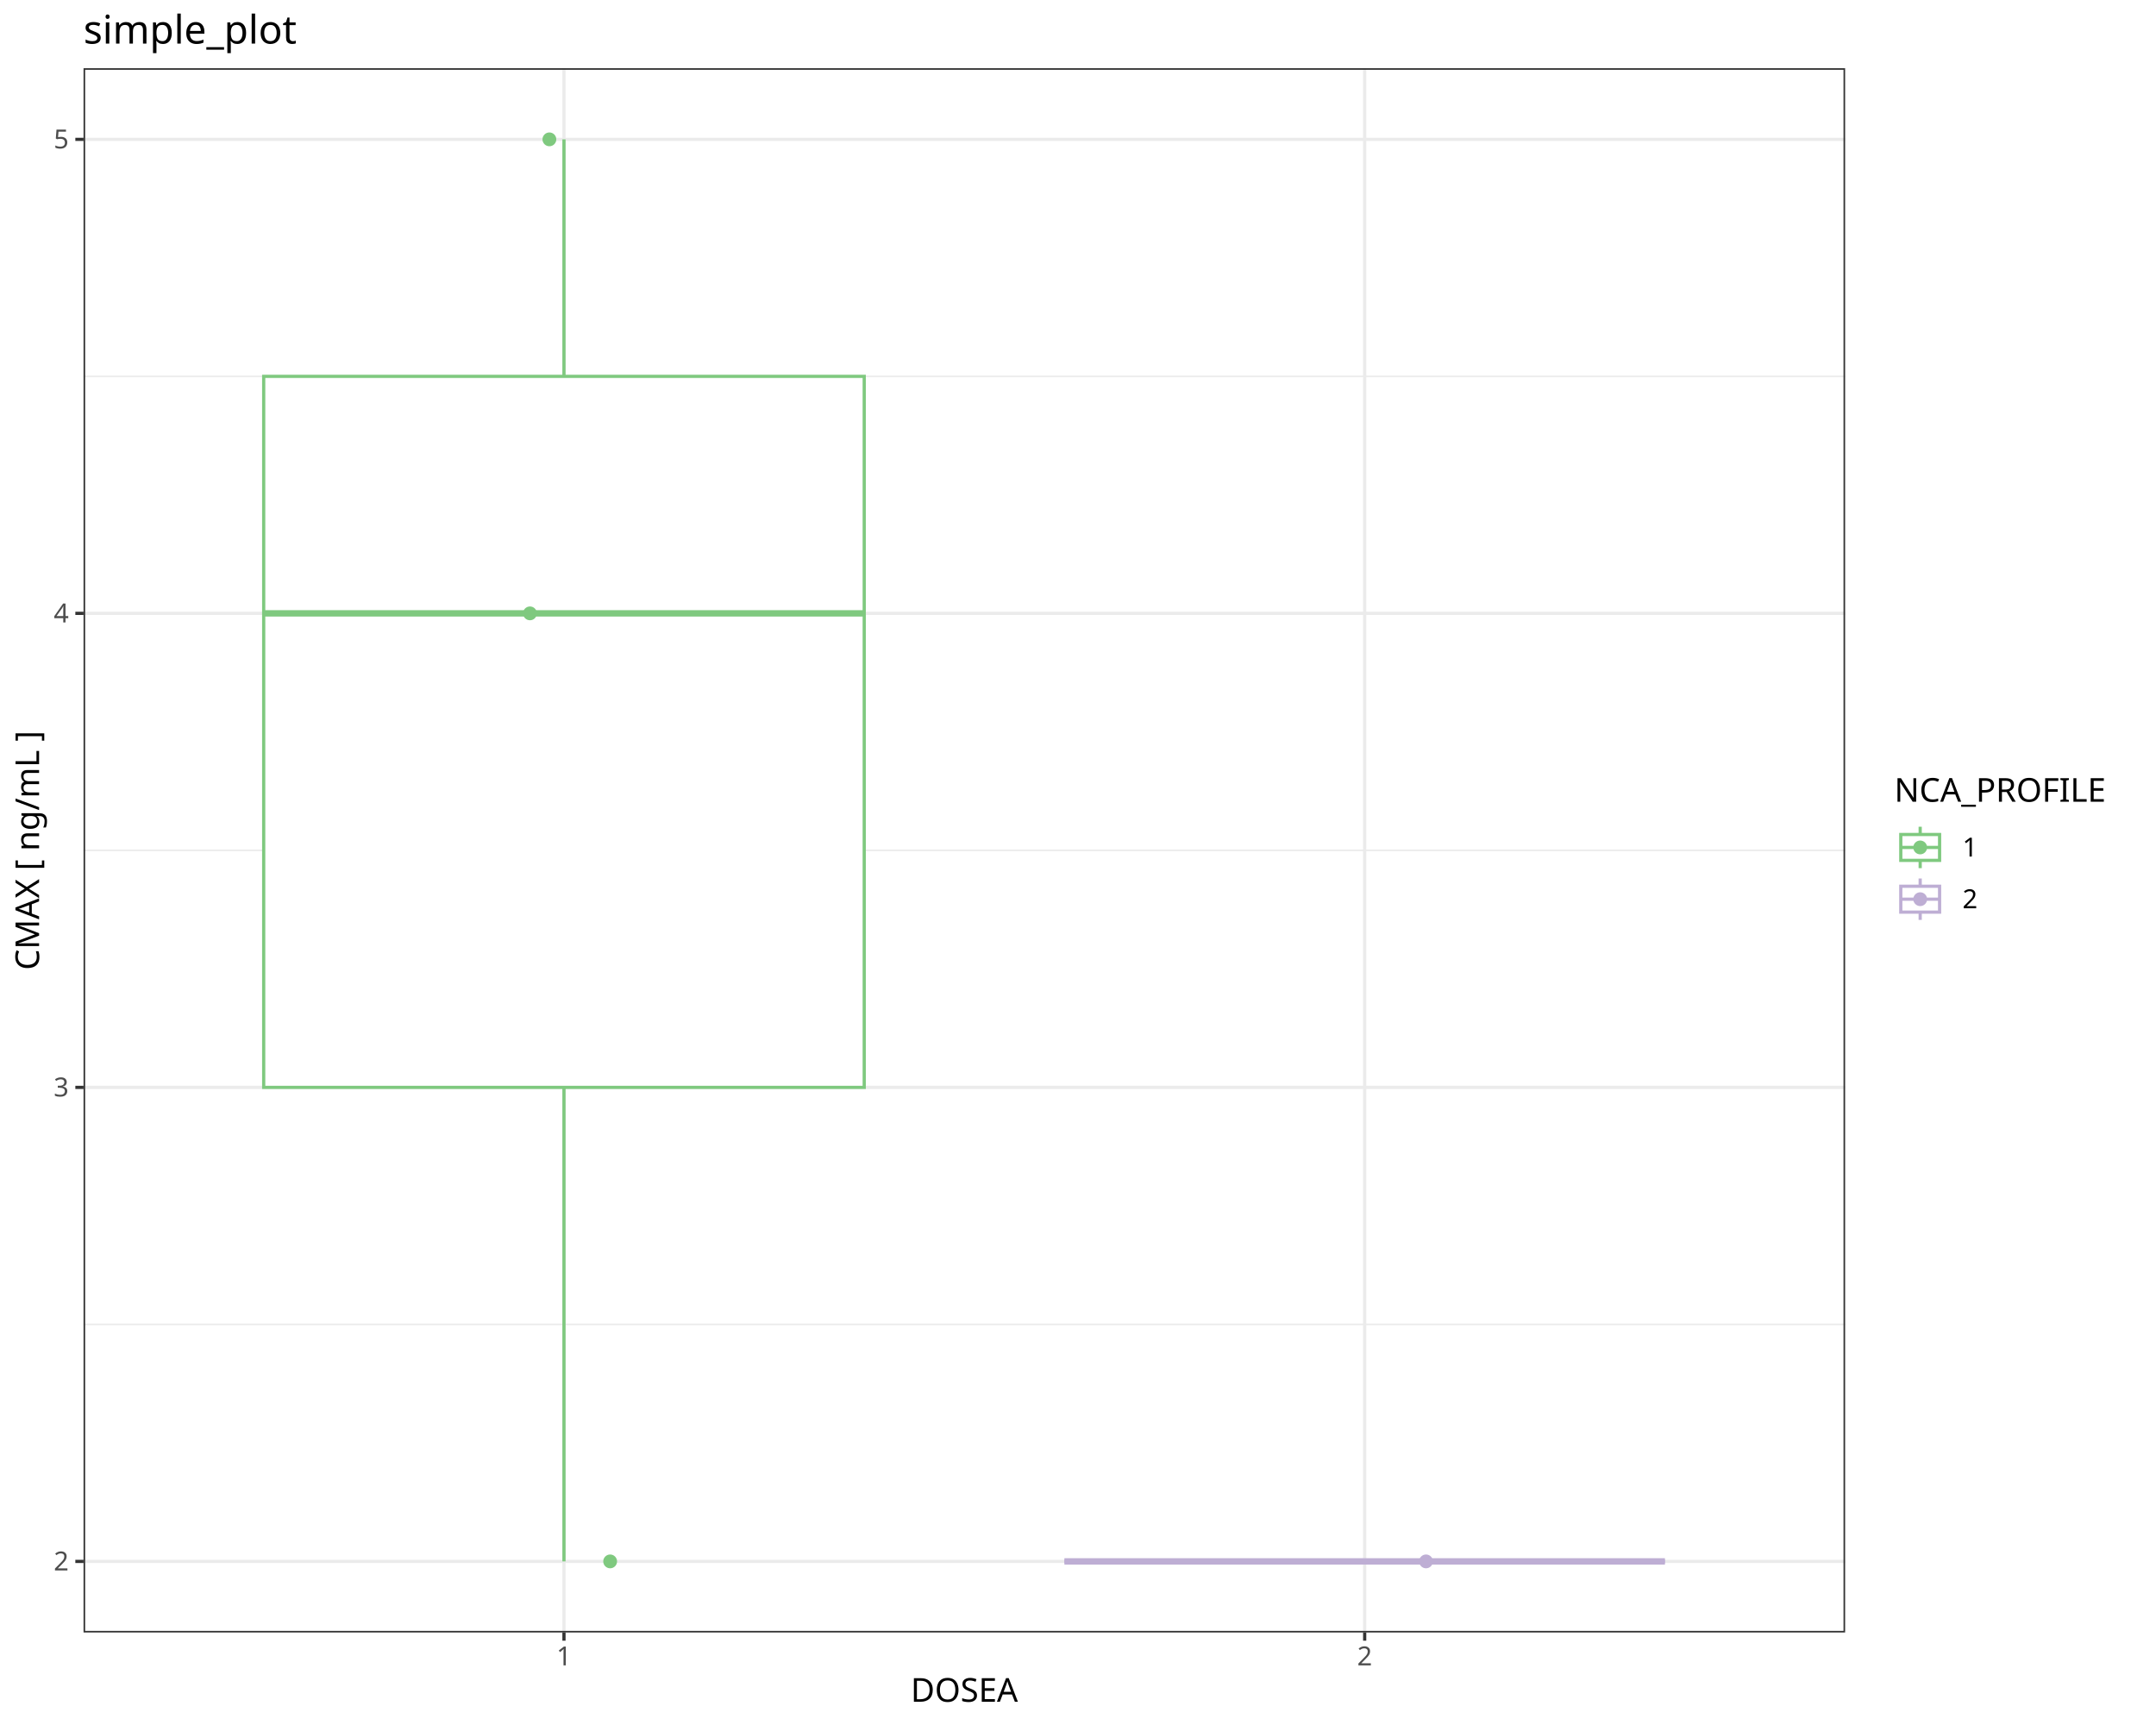
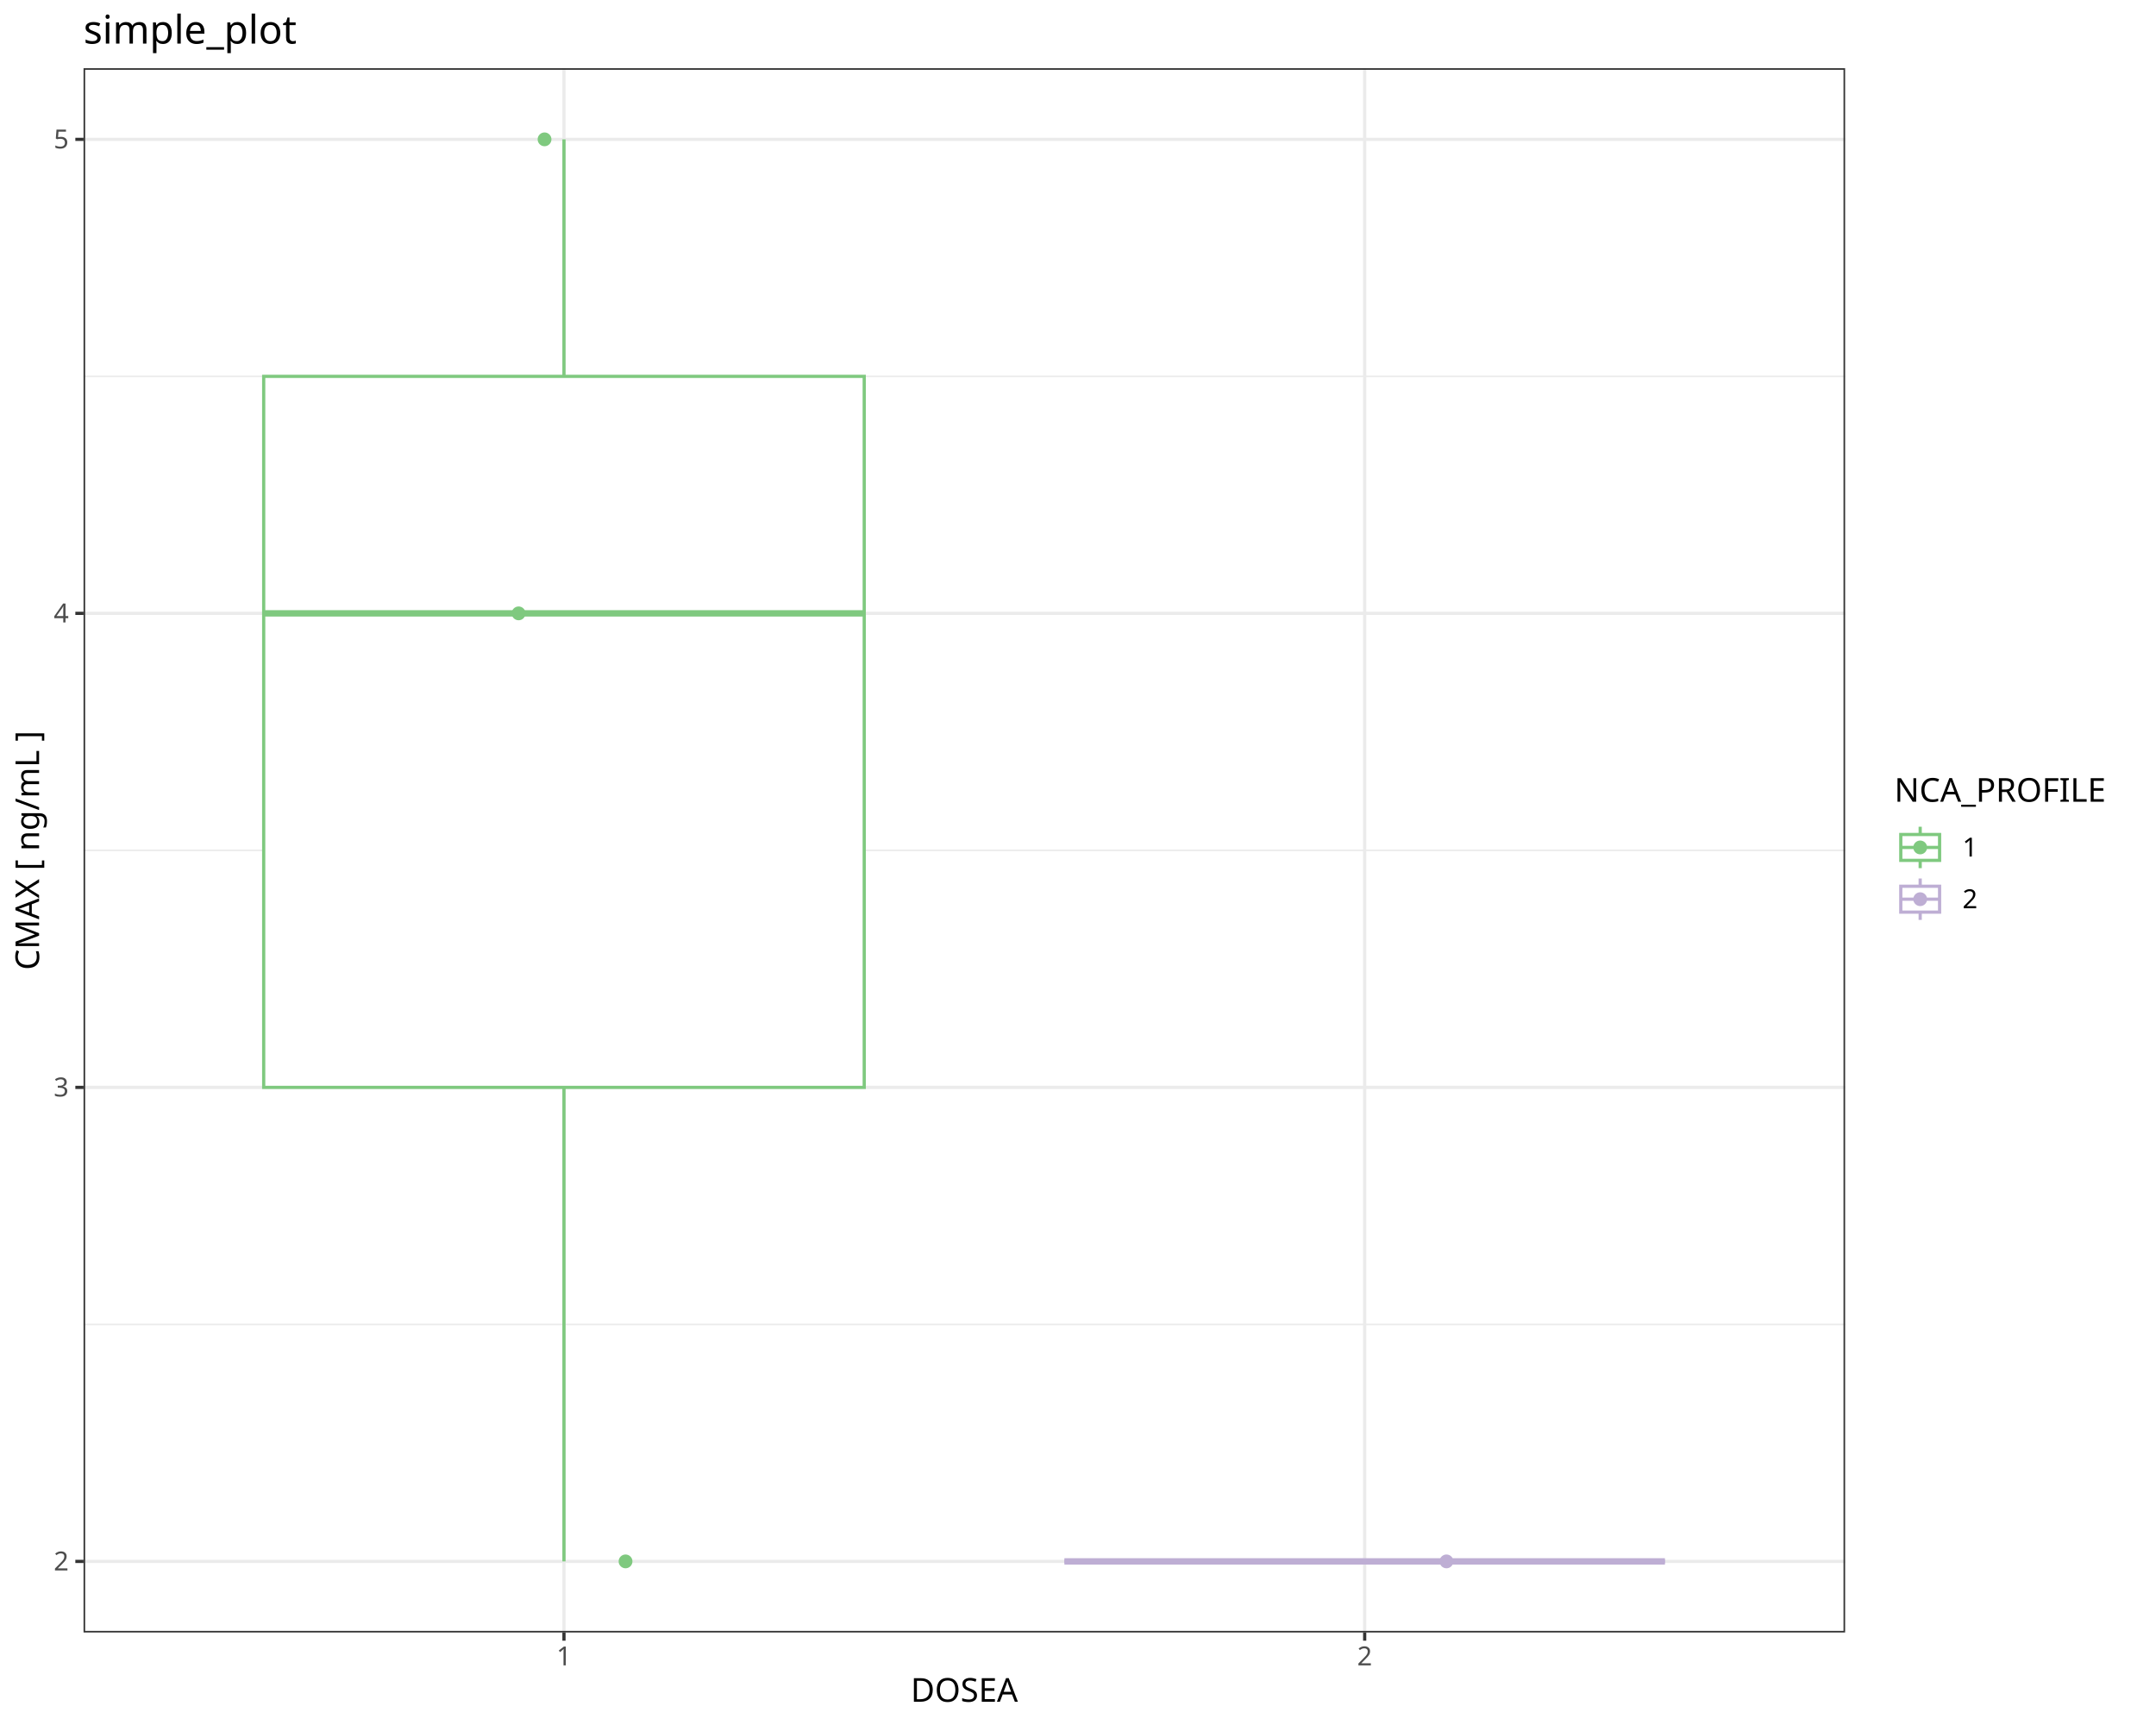
<svg xmlns="http://www.w3.org/2000/svg" class="svglite" data-engine-version="2.0" width="720.00pt" height="576.00pt" viewBox="0 0 720.00 576.00">
  <defs>
    <style type="text/css">
    .svglite line, .svglite polyline, .svglite polygon, .svglite path, .svglite rect, .svglite circle {
      fill: none;
      stroke: #000000;
      stroke-linecap: round;
      stroke-linejoin: round;
      stroke-miterlimit: 10.00;
    }
  </style>
  </defs>
  <rect width="100%" height="100%" style="stroke: none; fill: #FFFFFF;" />
  <defs>
    <clipPath id="cpMC4wMHw3MjAuMDB8MC4wMHw1NzYuMDA=">
      <rect x="0.00" y="0.00" width="720.00" height="576.00" />
    </clipPath>
  </defs>
  <g clip-path="url(#cpMC4wMHw3MjAuMDB8MC4wMHw1NzYuMDA=)">
    <rect x="-0" y="0.00" width="720.00" height="576.00" style="stroke-width: 1.07; stroke: #FFFFFF; fill: #FFFFFF;" />
  </g>
  <defs>
    <clipPath id="cpMjcuOTB8NjE2LjE3fDIyLjc4fDU0NS4xMQ==">
      <rect x="27.90" y="22.78" width="588.28" height="522.33" />
    </clipPath>
  </defs>
  <g clip-path="url(#cpMjcuOTB8NjE2LjE3fDIyLjc4fDU0NS4xMQ==)">
    <rect x="27.90" y="22.78" width="588.28" height="522.33" style="stroke-width: 1.07; stroke: none; fill: #FFFFFF;" />
    <polyline points="27.90,442.23 616.17,442.23 " style="stroke-width: 0.53; stroke: #EBEBEB; stroke-linecap: butt;" />
    <polyline points="27.90,283.95 616.17,283.95 " style="stroke-width: 0.53; stroke: #EBEBEB; stroke-linecap: butt;" />
    <polyline points="27.90,125.67 616.17,125.67 " style="stroke-width: 0.53; stroke: #EBEBEB; stroke-linecap: butt;" />
    <polyline points="27.90,521.37 616.17,521.37 " style="stroke-width: 1.07; stroke: #EBEBEB; stroke-linecap: butt;" />
    <polyline points="27.90,363.09 616.17,363.09 " style="stroke-width: 1.07; stroke: #EBEBEB; stroke-linecap: butt;" />
    <polyline points="27.90,204.81 616.17,204.81 " style="stroke-width: 1.07; stroke: #EBEBEB; stroke-linecap: butt;" />
    <polyline points="27.90,46.53 616.17,46.53 " style="stroke-width: 1.07; stroke: #EBEBEB; stroke-linecap: butt;" />
    <polyline points="188.34,545.11 188.34,22.78 " style="stroke-width: 1.07; stroke: #EBEBEB; stroke-linecap: butt;" />
    <polyline points="455.74,545.11 455.74,22.78 " style="stroke-width: 1.07; stroke: #EBEBEB; stroke-linecap: butt;" />
    <line x1="188.34" y1="125.67" x2="188.34" y2="46.53" style="stroke-width: 1.07; stroke: #7FC97F; stroke-linecap: butt;" />
    <line x1="188.34" y1="363.09" x2="188.34" y2="521.37" style="stroke-width: 1.07; stroke: #7FC97F; stroke-linecap: butt;" />
    <polygon points="88.06,125.67 88.06,363.09 288.61,363.09 288.61,125.67 88.06,125.67 " style="stroke-width: 1.07; stroke: #7FC97F; stroke-linecap: butt; stroke-linejoin: miter; fill: #FFFFFF;" />
    <line x1="88.06" y1="204.81" x2="288.61" y2="204.81" style="stroke-width: 2.13; stroke: #7FC97F; stroke-linecap: butt; stroke-linejoin: miter;" />
    <line x1="455.74" y1="521.37" x2="455.74" y2="521.37" style="stroke-width: 1.07; stroke: #BEAED4; stroke-linecap: butt;" />
    <line x1="455.74" y1="521.37" x2="455.74" y2="521.37" style="stroke-width: 1.07; stroke: #BEAED4; stroke-linecap: butt;" />
    <polygon points="355.46,521.37 355.46,521.37 556.01,521.37 556.01,521.37 355.46,521.37 " style="stroke-width: 1.07; stroke: #BEAED4; stroke-linecap: butt; stroke-linejoin: miter; fill: #FFFFFF;" />
    <line x1="355.46" y1="521.37" x2="556.01" y2="521.37" style="stroke-width: 2.13; stroke: #BEAED4; stroke-linecap: butt; stroke-linejoin: miter;" />
-     <circle cx="176.98" cy="204.81" r="1.95" style="stroke-width: 0.71; stroke: #7FC97F; fill: #7FC97F;" />
-     <circle cx="203.76" cy="521.37" r="1.95" style="stroke-width: 0.71; stroke: #7FC97F; fill: #7FC97F;" />
-     <circle cx="183.47" cy="46.53" r="1.95" style="stroke-width: 0.71; stroke: #7FC97F; fill: #7FC97F;" />
-     <circle cx="476.22" cy="521.37" r="1.95" style="stroke-width: 0.71; stroke: #BEAED4; fill: #BEAED4;" />
+     <circle cx="173.19" cy="204.81" r="1.95" style="stroke-width: 0.71; stroke: #7FC97F; fill: #7FC97F;" />
+     <circle cx="208.90" cy="521.37" r="1.95" style="stroke-width: 0.71; stroke: #7FC97F; fill: #7FC97F;" />
+     <circle cx="181.85" cy="46.53" r="1.95" style="stroke-width: 0.71; stroke: #7FC97F; fill: #7FC97F;" />
+     <circle cx="483.05" cy="521.37" r="1.95" style="stroke-width: 0.71; stroke: #BEAED4; fill: #BEAED4;" />
    <rect x="27.90" y="22.78" width="588.28" height="522.33" style="stroke-width: 1.07; stroke: #333333;" />
  </g>
  <g clip-path="url(#cpMC4wMHw3MjAuMDB8MC4wMHw1NzYuMDA=)">
    <text x="22.97" y="524.40" text-anchor="end" style="font-size: 8.80px; fill: #4D4D4D; font-family: sans;" textLength="4.89px" lengthAdjust="spacingAndGlyphs">2</text>
    <text x="22.97" y="366.12" text-anchor="end" style="font-size: 8.80px; fill: #4D4D4D; font-family: sans;" textLength="4.89px" lengthAdjust="spacingAndGlyphs">3</text>
    <text x="22.97" y="207.84" text-anchor="end" style="font-size: 8.80px; fill: #4D4D4D; font-family: sans;" textLength="4.89px" lengthAdjust="spacingAndGlyphs">4</text>
    <text x="22.97" y="49.55" text-anchor="end" style="font-size: 8.80px; fill: #4D4D4D; font-family: sans;" textLength="4.89px" lengthAdjust="spacingAndGlyphs">5</text>
    <polyline points="25.16,521.37 27.90,521.37 " style="stroke-width: 1.07; stroke: #333333; stroke-linecap: butt;" />
    <polyline points="25.16,363.09 27.90,363.09 " style="stroke-width: 1.07; stroke: #333333; stroke-linecap: butt;" />
    <polyline points="25.16,204.81 27.90,204.81 " style="stroke-width: 1.07; stroke: #333333; stroke-linecap: butt;" />
    <polyline points="25.16,46.53 27.90,46.53 " style="stroke-width: 1.07; stroke: #333333; stroke-linecap: butt;" />
    <polyline points="188.34,547.85 188.34,545.11 " style="stroke-width: 1.07; stroke: #333333; stroke-linecap: butt;" />
    <polyline points="455.74,547.85 455.74,545.11 " style="stroke-width: 1.07; stroke: #333333; stroke-linecap: butt;" />
    <text x="188.34" y="556.10" text-anchor="middle" style="font-size: 8.80px; fill: #4D4D4D; font-family: sans;" textLength="4.89px" lengthAdjust="spacingAndGlyphs">1</text>
    <text x="455.74" y="556.10" text-anchor="middle" style="font-size: 8.80px; fill: #4D4D4D; font-family: sans;" textLength="4.89px" lengthAdjust="spacingAndGlyphs">2</text>
    <text x="322.04" y="568.24" text-anchor="middle" style="font-size: 11.00px; font-family: sans;" textLength="38.52px" lengthAdjust="spacingAndGlyphs">DOSEA</text>
    <text transform="translate(13.05,283.95) rotate(-90)" text-anchor="middle" style="font-size: 11.00px; font-family: sans;" textLength="80.70px" lengthAdjust="spacingAndGlyphs">CMAX  [ ng/mL ]</text>
    <rect x="627.13" y="253.52" width="87.39" height="60.85" style="stroke-width: 1.07; stroke: none; fill: #FFFFFF;" />
    <text x="632.61" y="267.71" style="font-size: 11.00px; font-family: sans;" textLength="76.43px" lengthAdjust="spacingAndGlyphs">NCA_PROFILE</text>
    <rect x="632.61" y="274.33" width="17.28" height="17.28" style="stroke-width: 1.07; stroke: none; fill: #FFFFFF;" />
    <polyline points="641.25,289.89 641.25,287.29 " style="stroke-width: 1.07; stroke: #7FC97F; stroke-linecap: butt; stroke-linejoin: miter;" />
    <polyline points="641.25,278.65 641.25,276.06 " style="stroke-width: 1.07; stroke: #7FC97F; stroke-linecap: butt; stroke-linejoin: miter;" />
    <rect x="634.77" y="278.65" width="12.96" height="8.64" style="stroke-width: 1.07; stroke: #7FC97F; stroke-linecap: butt; stroke-linejoin: miter; fill: #FFFFFF;" />
    <polyline points="634.77,282.97 647.73,282.97 " style="stroke-width: 1.07; stroke: #7FC97F; stroke-linecap: butt; stroke-linejoin: miter;" />
+     <polyline points="641.25,289.89 641.25,289.89 " style="stroke-width: 1.07; stroke: #7FC97F; stroke-linecap: butt; stroke-linejoin: miter;" />
+     <polyline points="641.25,276.06 641.25,276.06 " style="stroke-width: 1.07; stroke: #7FC97F; stroke-linecap: butt; stroke-linejoin: miter;" />
    <circle cx="641.25" cy="282.97" r="1.95" style="stroke-width: 0.71; stroke: #7FC97F; fill: #7FC97F;" />
    <rect x="632.61" y="291.61" width="17.28" height="17.28" style="stroke-width: 1.07; stroke: none; fill: #FFFFFF;" />
    <polyline points="641.25,307.17 641.25,304.57 " style="stroke-width: 1.07; stroke: #BEAED4; stroke-linecap: butt; stroke-linejoin: miter;" />
    <polyline points="641.25,295.93 641.25,293.34 " style="stroke-width: 1.07; stroke: #BEAED4; stroke-linecap: butt; stroke-linejoin: miter;" />
    <rect x="634.77" y="295.93" width="12.96" height="8.64" style="stroke-width: 1.07; stroke: #BEAED4; stroke-linecap: butt; stroke-linejoin: miter; fill: #FFFFFF;" />
    <polyline points="634.77,300.25 647.73,300.25 " style="stroke-width: 1.07; stroke: #BEAED4; stroke-linecap: butt; stroke-linejoin: miter;" />
+     <polyline points="641.25,307.17 641.25,307.17 " style="stroke-width: 1.07; stroke: #BEAED4; stroke-linecap: butt; stroke-linejoin: miter;" />
+     <polyline points="641.25,293.34 641.25,293.34 " style="stroke-width: 1.07; stroke: #BEAED4; stroke-linecap: butt; stroke-linejoin: miter;" />
    <circle cx="641.25" cy="300.25" r="1.95" style="stroke-width: 0.71; stroke: #BEAED4; fill: #BEAED4;" />
    <text x="655.37" y="286.00" style="font-size: 8.80px; font-family: sans;" textLength="4.89px" lengthAdjust="spacingAndGlyphs">1</text>
    <text x="655.37" y="303.28" style="font-size: 8.80px; font-family: sans;" textLength="4.89px" lengthAdjust="spacingAndGlyphs">2</text>
    <text x="27.90" y="14.56" style="font-size: 13.20px; font-family: sans;" textLength="66.77px" lengthAdjust="spacingAndGlyphs">simple_plot</text>
  </g>
</svg>
